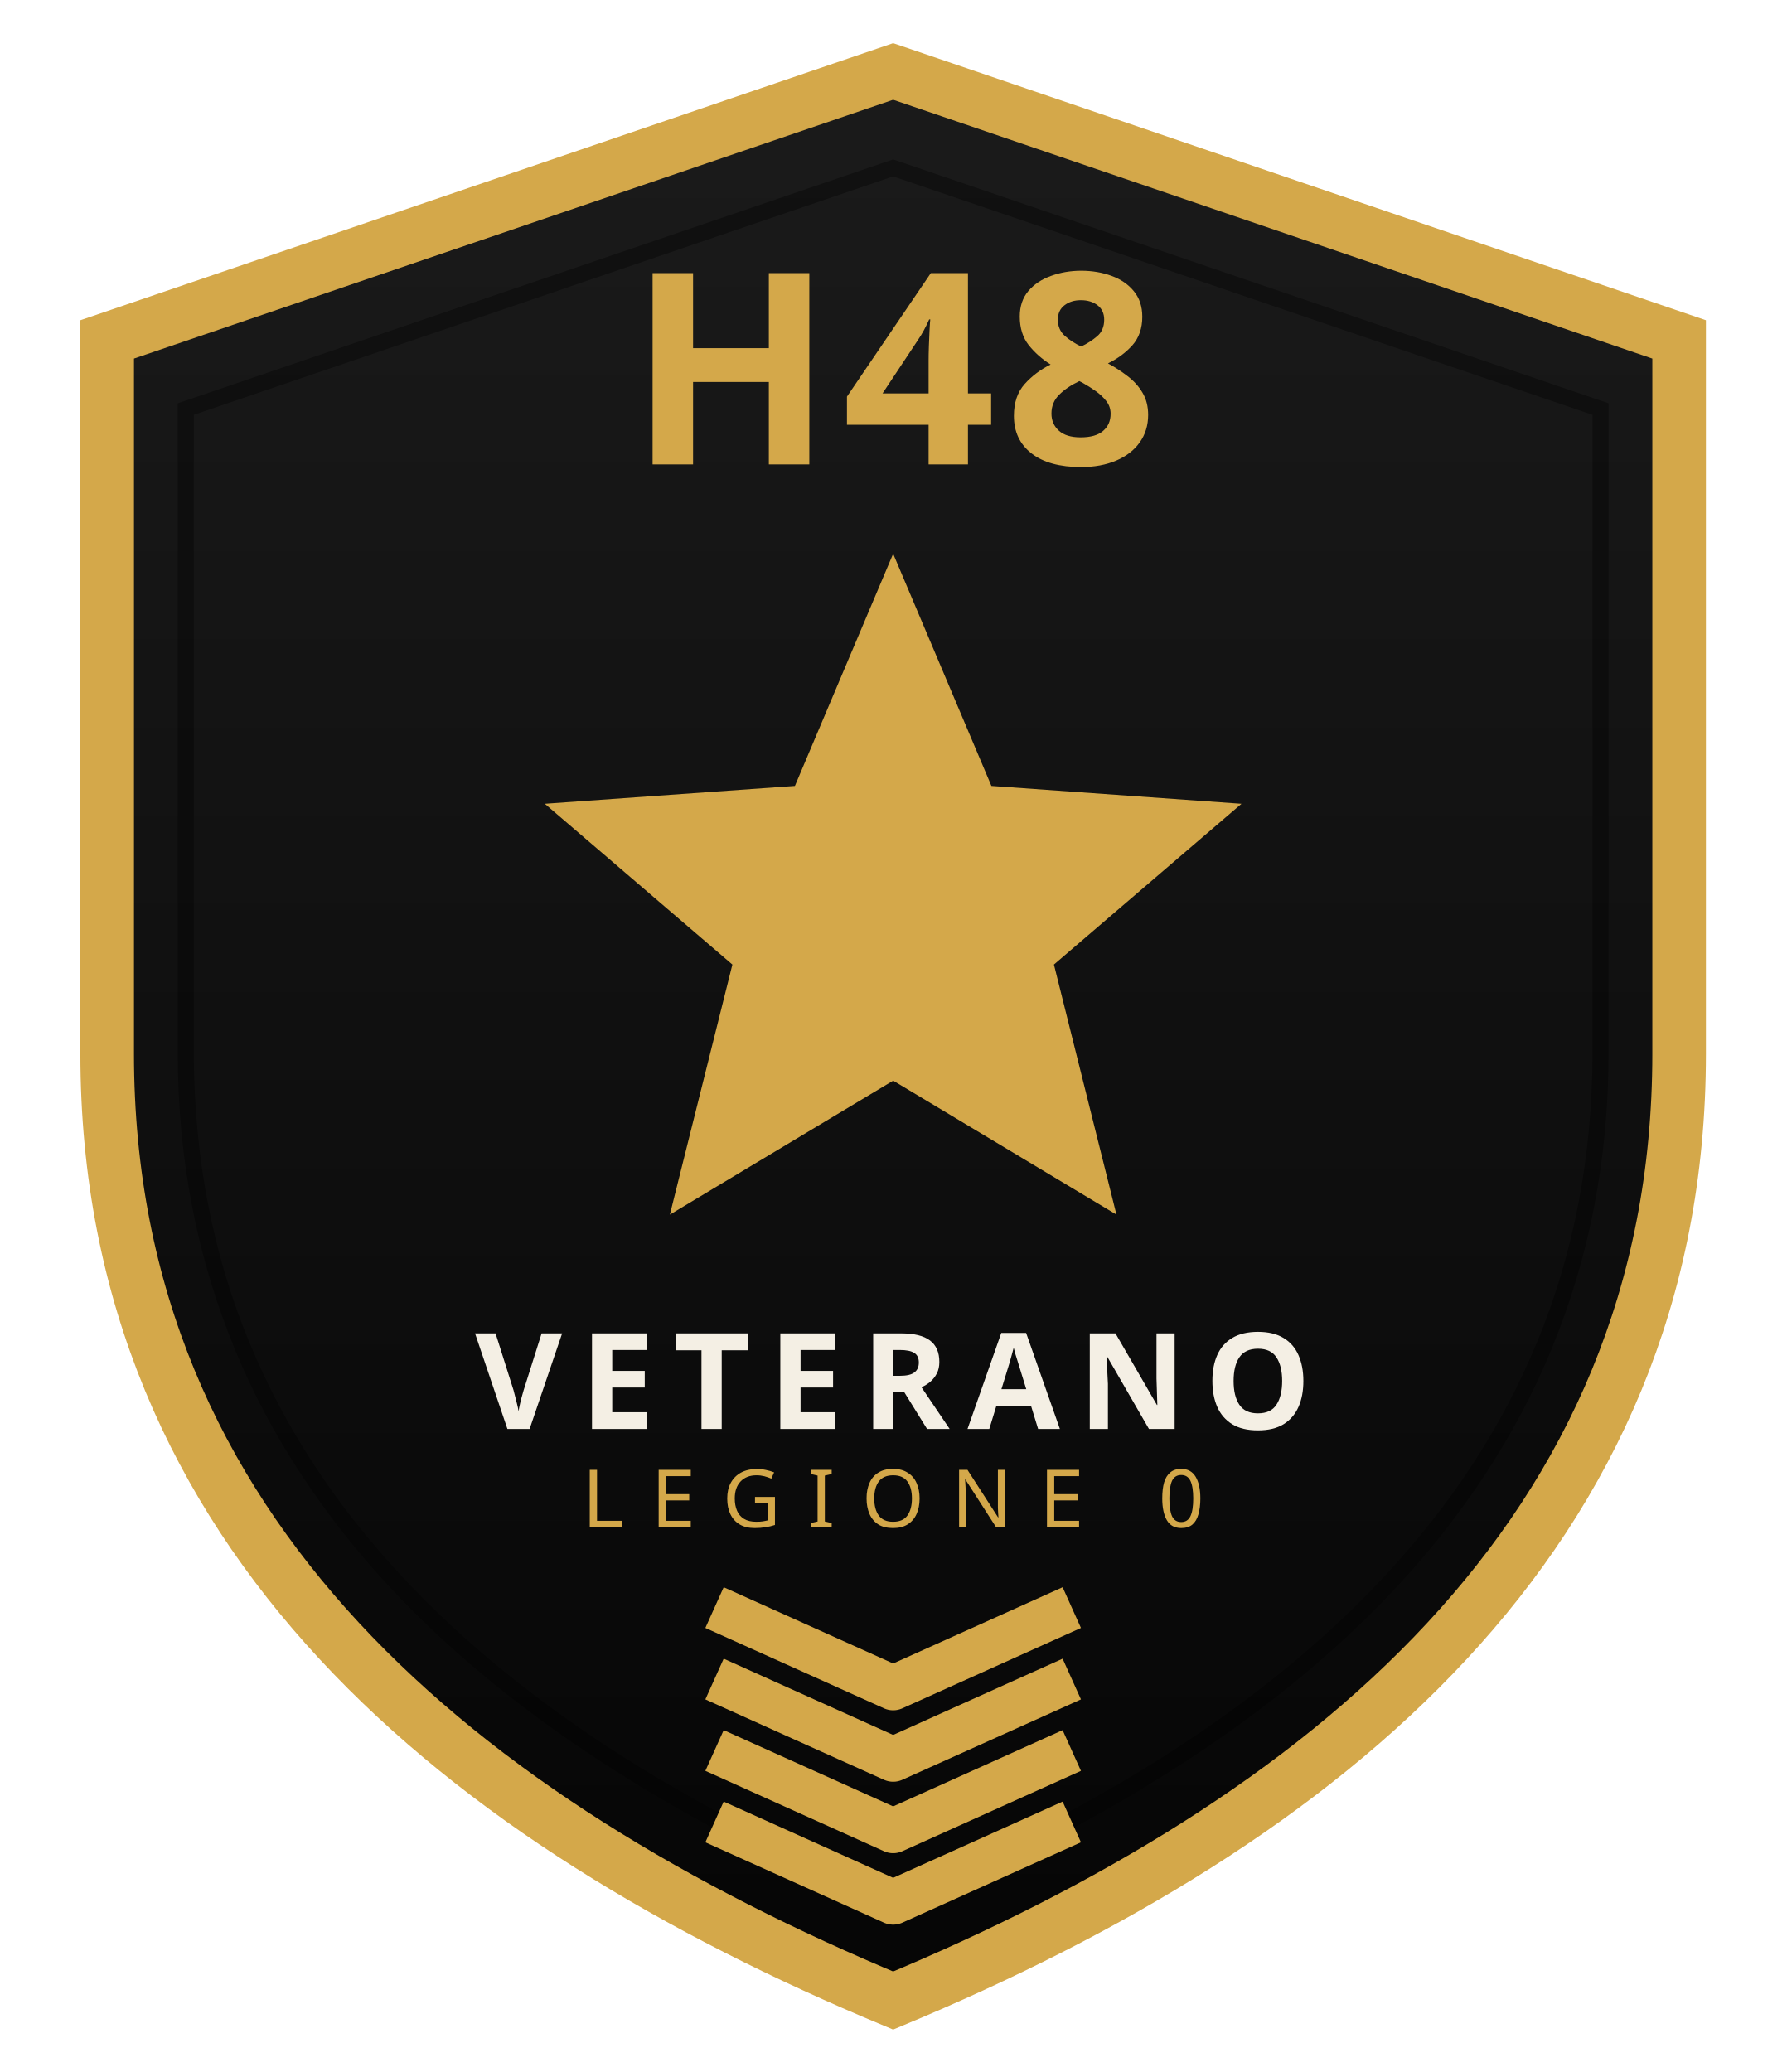
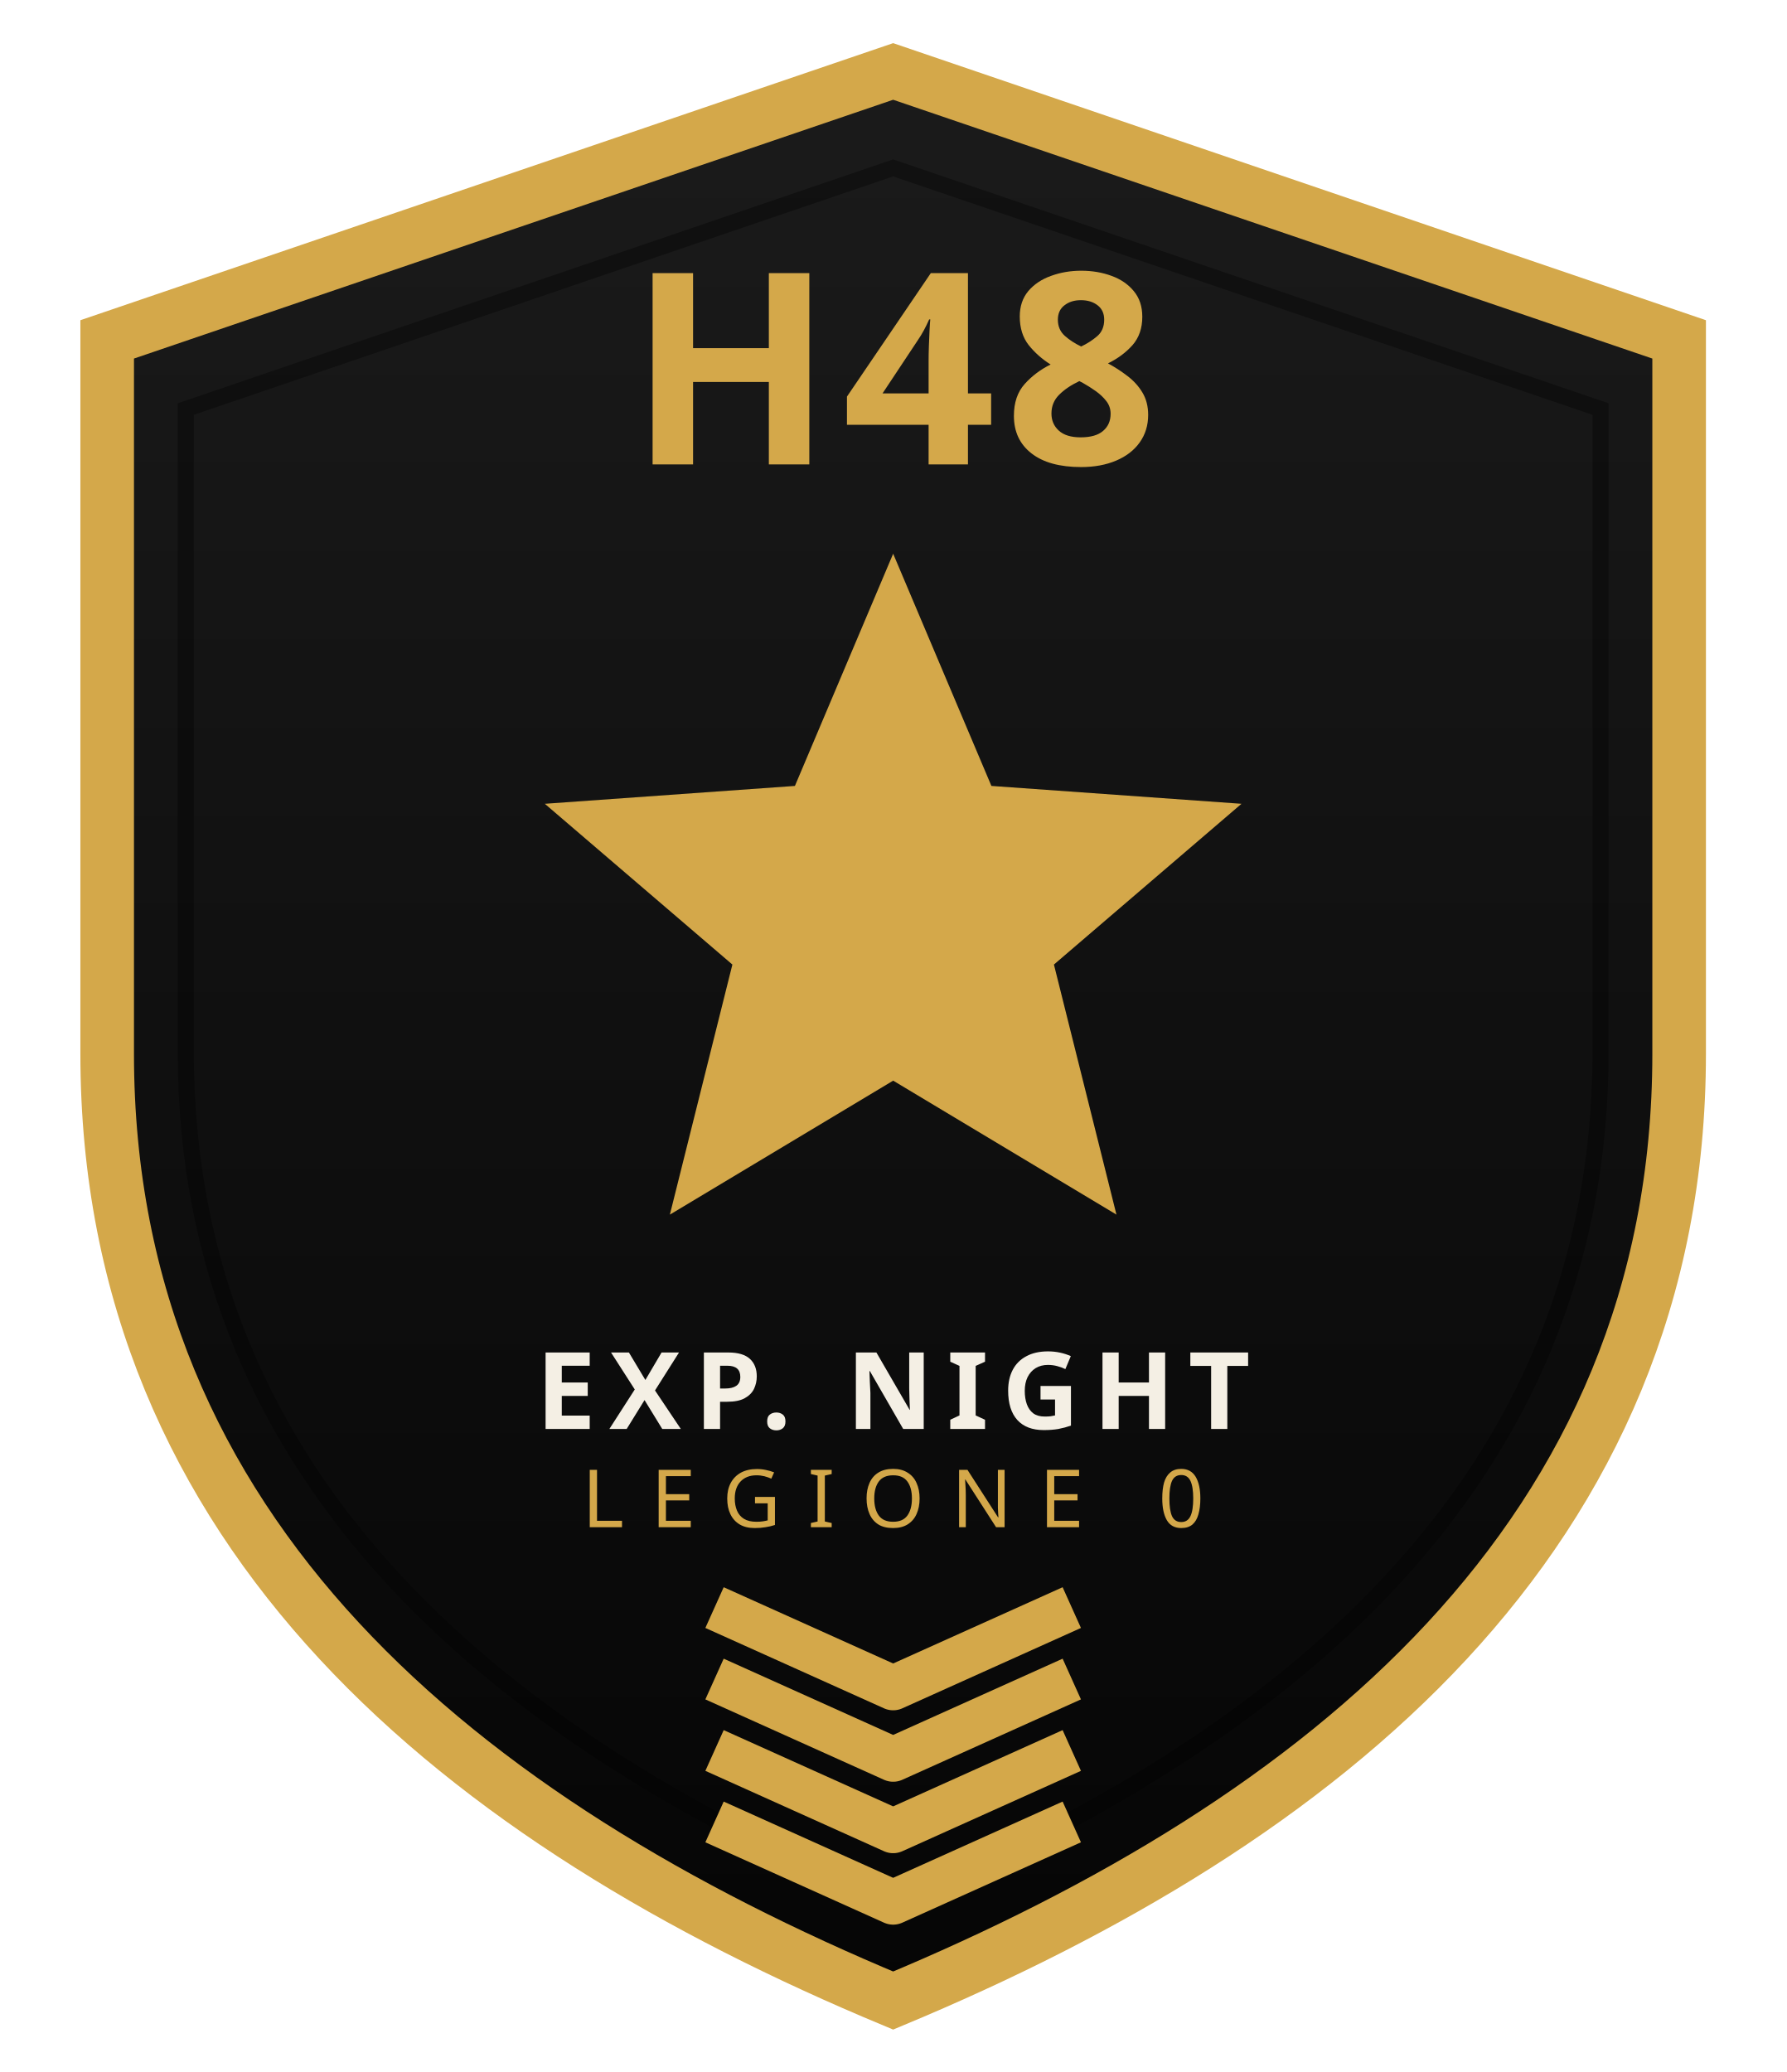
<svg xmlns="http://www.w3.org/2000/svg" viewBox="0 0 200 232">
  <defs>
    <linearGradient id="g" x1="0" y1="0" x2="0" y2="1">
      <stop offset="0" stop-color="#1b1b1b" />
      <stop offset="1" stop-color="#050505" />
    </linearGradient>
  </defs>
  <path d="M100 8 L188 38 V118 C188 172 148 204 100 224 C52 204 12 172 12 118 V38 Z" fill="url(#g)" stroke="#d4a84a" stroke-width="6" />
  <path d="M100 8 L188 38 V118 C188 172 148 204 100 224 C52 204 12 172 12 118 V38 Z" fill="none" stroke="#000" stroke-opacity=".35" stroke-width="2" transform="translate(100 116) scale(.9) translate(-100 -116)" />
  <text x="100" y="52" text-anchor="middle" font-family="Oswald,Impact,sans-serif" font-weight="700" font-size="30" fill="#d4a84a" letter-spacing="1">H48</text>
  <path fill="#d4a84a" d="M100 62l11 26 28 2-21 18 7 28-25-15-25 15 7-28-21-18 28-2z" />
-   <text x="100" y="160" text-anchor="middle" font-family="Oswald,Impact,sans-serif" font-weight="700" font-size="15" fill="#f4efe4" letter-spacing="2">VETERANO</text>
+   <text x="100" y="160" text-anchor="middle" font-family="Oswald,Impact,sans-serif" font-weight="700" font-size="12" fill="#f4efe4" letter-spacing="1.5">EXP. NIGHT</text>
  <text x="100" y="171" text-anchor="middle" font-family="Oswald,Impact,sans-serif" font-size="9" fill="#d4a84a" letter-spacing="3">LEGIONE 0</text>
  <path d="M80 180 L100 189 L120 180" fill="none" stroke="#d4a84a" stroke-width="5" stroke-linejoin="round" />
  <path d="M80 188 L100 197 L120 188" fill="none" stroke="#d4a84a" stroke-width="5" stroke-linejoin="round" />
  <path d="M80 196 L100 205 L120 196" fill="none" stroke="#d4a84a" stroke-width="5" stroke-linejoin="round" />
  <path d="M80 204 L100 213 L120 204" fill="none" stroke="#d4a84a" stroke-width="5" stroke-linejoin="round" />
</svg>
